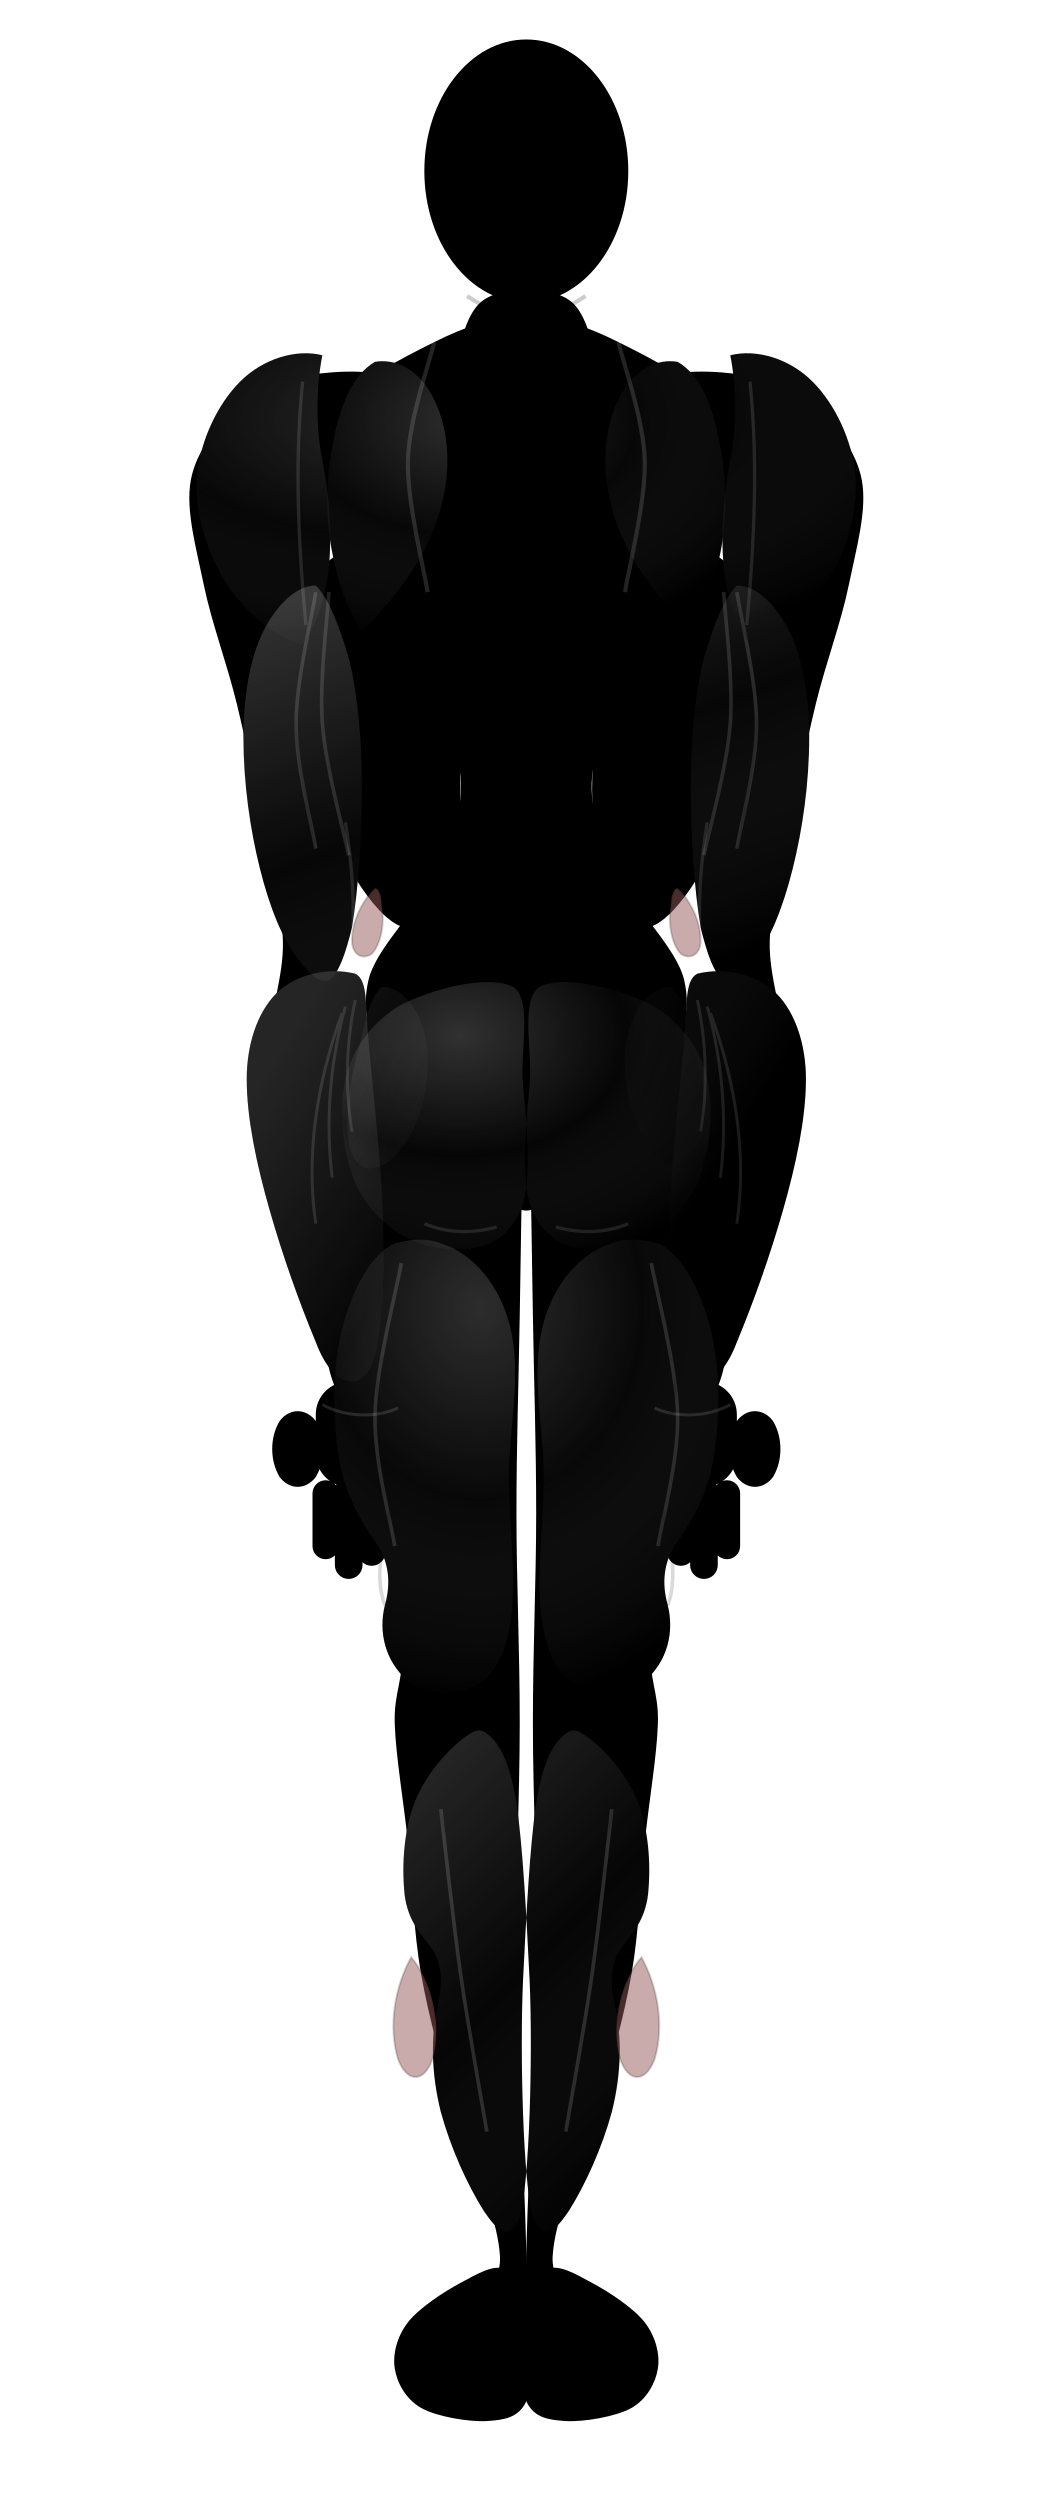
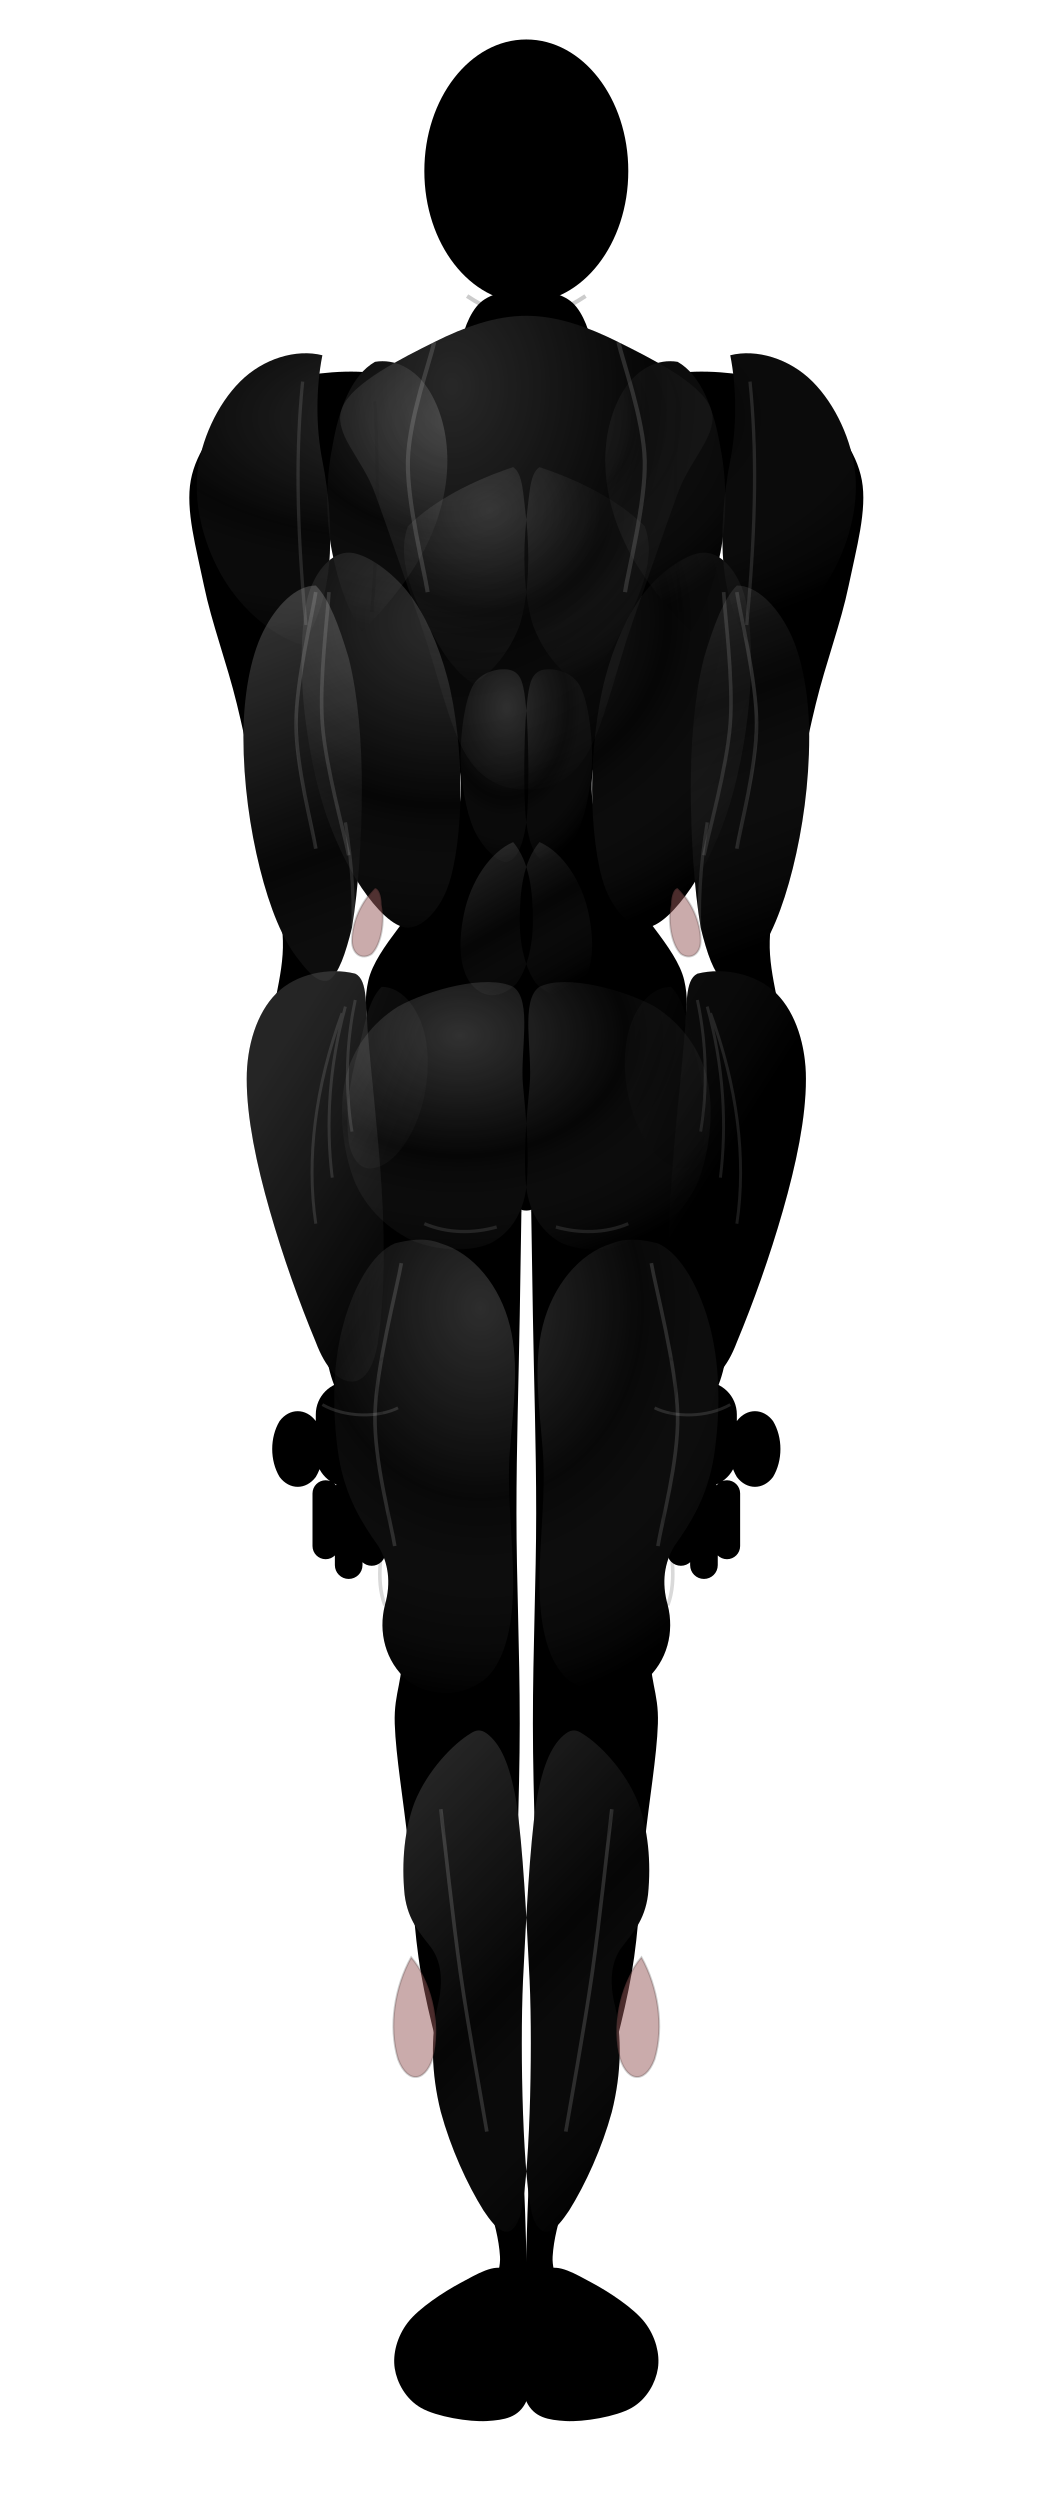
<svg xmlns="http://www.w3.org/2000/svg" id="muscle-figure-back" class="muscle-figure" viewBox="0 0 320 760" role="img" aria-label="Figura muscular, vista posterior">
  <defs>
    <radialGradient id="shadeVolume" cx="38%" cy="28%" r="75%">
      <stop offset="0%" stop-color="#fff" stop-opacity="0.16" />
      <stop offset="55%" stop-color="#fff" stop-opacity="0.04" />
      <stop offset="100%" stop-color="#000" stop-opacity="0.12" />
    </radialGradient>
    <linearGradient id="shadeCore" x1="0" y1="0" x2="0" y2="1">
      <stop offset="0%" stop-color="#000" stop-opacity="0.16" />
      <stop offset="45%" stop-color="#000" stop-opacity="0.02" />
      <stop offset="100%" stop-color="#000" stop-opacity="0.18" />
    </linearGradient>
    <linearGradient id="shadeLimb" x1="0" y1="0" x2="1" y2="0.2">
      <stop offset="0%" stop-color="#fff" stop-opacity="0.1" />
      <stop offset="50%" stop-color="#fff" stop-opacity="0" />
      <stop offset="100%" stop-color="#000" stop-opacity="0.14" />
    </linearGradient>
    <radialGradient id="shadeDeltoide" cx="35%" cy="22%" r="85%">
      <stop offset="0%" stop-color="#fff" stop-opacity="0.24" />
      <stop offset="50%" stop-color="#fff" stop-opacity="0.04" />
      <stop offset="100%" stop-color="#000" stop-opacity="0.20" />
    </radialGradient>
    <linearGradient id="shadeBrazo" x1="0.2" y1="0" x2="0.75" y2="1">
      <stop offset="0%" stop-color="#fff" stop-opacity="0.22" />
      <stop offset="50%" stop-color="#fff" stop-opacity="0.03" />
      <stop offset="100%" stop-color="#000" stop-opacity="0.20" />
    </linearGradient>
    <linearGradient id="shadeAntebrazo" x1="0.15" y1="0" x2="0.9" y2="0.35">
      <stop offset="0%" stop-color="#fff" stop-opacity="0.18" />
      <stop offset="50%" stop-color="#fff" stop-opacity="0.03" />
      <stop offset="100%" stop-color="#000" stop-opacity="0.18" />
    </linearGradient>
    <radialGradient id="shadeGluteo" cx="32%" cy="20%" r="90%">
      <stop offset="0%" stop-color="#fff" stop-opacity="0.24" />
      <stop offset="50%" stop-color="#fff" stop-opacity="0.03" />
      <stop offset="100%" stop-color="#000" stop-opacity="0.20" />
    </radialGradient>
    <radialGradient id="shadeIsquio" cx="38%" cy="15%" r="88%">
      <stop offset="0%" stop-color="#fff" stop-opacity="0.22" />
      <stop offset="48%" stop-color="#fff" stop-opacity="0.04" />
      <stop offset="100%" stop-color="#000" stop-opacity="0.20" />
    </radialGradient>
    <linearGradient id="shadeGemelos" x1="0.2" y1="0" x2="0.7" y2="1">
      <stop offset="0%" stop-color="#fff" stop-opacity="0.20" />
      <stop offset="50%" stop-color="#fff" stop-opacity="0.03" />
      <stop offset="100%" stop-color="#000" stop-opacity="0.18" />
    </linearGradient>
+     <radialGradient id="shadeTrapecio" cx="30%" cy="15%" r="90%">
+       <stop offset="0%" stop-color="#fff" stop-opacity="0.22" />
+       <stop offset="60%" stop-color="#fff" stop-opacity="0.03" />
+       <stop offset="100%" stop-color="#000" stop-opacity="0.18" />
+     </radialGradient>
+     <radialGradient id="shadeRomboides" cx="35%" cy="20%" r="85%">
+       <stop offset="0%" stop-color="#fff" stop-opacity="0.20" />
+       <stop offset="55%" stop-color="#fff" stop-opacity="0.03" />
+       <stop offset="100%" stop-color="#000" stop-opacity="0.18" />
+     </radialGradient>
+     <radialGradient id="shadeDorsal" cx="32%" cy="18%" r="90%">
+       <stop offset="0%" stop-color="#fff" stop-opacity="0.22" />
+       <stop offset="55%" stop-color="#fff" stop-opacity="0.03" />
+       <stop offset="100%" stop-color="#000" stop-opacity="0.20" />
+     </radialGradient>
+     <radialGradient id="shadeEspalda" cx="35%" cy="20%" r="85%">
+       <stop offset="0%" stop-color="#fff" stop-opacity="0.20" />
+       <stop offset="55%" stop-color="#fff" stop-opacity="0.03" />
+       <stop offset="100%" stop-color="#000" stop-opacity="0.18" />
+     </radialGradient>
+     <linearGradient id="shadeErector" x1="0.2" y1="0" x2="0.7" y2="1">
+       <stop offset="0%" stop-color="#fff" stop-opacity="0.20" />
+       <stop offset="50%" stop-color="#fff" stop-opacity="0.03" />
+       <stop offset="100%" stop-color="#000" stop-opacity="0.18" />
+     </linearGradient>
  </defs>
  <g class="body-decor depth-limbs" aria-hidden="true">
    <path id="brazo-base-der" d="M200,116 C203.33,112 218,112.67 226,114 C234,115.33 242,118.67 248,124 C254,129.33 260.33,137 262,146 C263.67,155 260.33,166.67 258,178 C255.67,189.33 251,201.67 248,214 C245,226.33 242.33,240 240,252 C237.67,264 234.33,274.67 234,286 C233.67,297.33 238.33,307.67 238,320 C237.67,332.33 234.33,347.33 232,360 C229.67,372.67 226.33,385.67 224,396 C221.67,406.33 220.67,416.33 218,422 C215.33,427.67 211,430 208,430 C205,430 200.33,427.67 200,422 C199.67,416.33 204.33,406.33 206,396 C207.67,385.67 208.67,372.67 210,360 C211.33,347.33 211.67,333 214,320 C216.33,307 221,295 224,282 C227,269 230.67,255.67 232,242 C233.33,228.33 233.67,212.67 232,200 C230.33,187.33 226.33,176.33 222,166 C217.67,155.67 209.67,146.33 206,138 C202.33,129.67 196.67,120 200,116 Z" />
    <path id="mano-der" d="M206,420 L214,420 A10,10 0 0 1 224,430 L224,442 A10,10 0 0 1 214,452 L206,452 A10,10 0 0 1 196,442 L196,430 A10,10 0 0 1 206,420 Z M196,456 A4,4 0 0 1 204,456 L204,466 A4,4 0 0 1 196,466 Z M202.8,454.2 A4.2,4.2 0 0 1 211.2,454.2 L211.2,471.8 A4.2,4.2 0 0 1 202.8,471.8 Z M209.8,453.2 A4.2,4.2 0 0 1 218.2,453.2 L218.2,475.8 A4.2,4.2 0 0 1 209.8,475.8 Z M217,454 A4,4 0 0 1 225,454 L225,470 A4,4 0 0 1 217,470 Z M224,432 C227,428 232,428 235,432 C238,437 238,444 235,449 C232,453 227,453 224,449 C221,444 221,437 224,432 Z" />
    <path id="brazo-base-izq" d="M120,116 C116.67,112 102,112.67 94,114 C86,115.33 78,118.67 72,124 C66,129.33 59.67,137 58,146 C56.33,155 59.67,166.67 62,178 C64.33,189.33 69,201.67 72,214 C75,226.33 77.67,240 80,252 C82.33,264 85.67,274.67 86,286 C86.33,297.33 81.67,307.67 82,320 C82.33,332.33 85.67,347.33 88,360 C90.33,372.67 93.67,385.67 96,396 C98.33,406.33 99.33,416.33 102,422 C104.67,427.67 109,430 112,430 C115,430 119.67,427.67 120,422 C120.33,416.33 115.67,406.33 114,396 C112.33,385.67 111.33,372.67 110,360 C108.67,347.33 108.33,333 106,320 C103.67,307 99,295 96,282 C93,269 89.33,255.67 88,242 C86.67,228.33 86.33,212.67 88,200 C89.67,187.33 93.67,176.33 98,166 C102.33,155.67 110.33,146.33 114,138 C117.67,129.67 123.33,120 120,116 Z" />
    <path id="mano-izq" d="M114,420 L106,420 A10,10 0 0 0 96,430 L96,442 A10,10 0 0 0 106,452 L114,452 A10,10 0 0 0 124,442 L124,430 A10,10 0 0 0 114,420 Z M124,456 A4,4 0 0 0 116,456 L116,466 A4,4 0 0 0 124,466 Z M117.2,454.2 A4.2,4.2 0 0 0 108.8,454.2 L108.8,471.8 A4.2,4.2 0 0 0 117.2,471.8 Z M110.2,453.2 A4.2,4.2 0 0 0 101.8,453.2 L101.8,475.8 A4.2,4.2 0 0 0 110.2,475.8 Z M103,454 A4,4 0 0 0 95,454 L95,470 A4,4 0 0 0 103,470 Z M96,432 C93,428 88,428 85,432 C82,437 82,444 85,449 C88,453 93,453 96,449 C99,444 99,437 96,432 Z" />
    <path id="pierna-base-der" d="M160,300 C166.67,301 190,301 200,306 C210,311 215.5,320.67 220,330 C224.5,339.33 226.33,351.33 227,362 C227.67,372.67 225.83,384.33 224,394 C222.17,403.67 217.33,415.67 216,420 C213.33,435 209,446.67 206,460 C203,473.33 199,489.33 198,500 C197,510.67 200.33,514 200,524 C199.67,534 197.33,547.33 196,560 C194.67,572.67 194.33,586.67 192,600 C189.67,613.33 185.33,628.67 182,640 C178.67,651.33 174.33,660.33 172,668 C169.67,675.67 168.33,680.67 168,686 C167.67,691.33 171.33,696.67 170,700 C168.67,703.33 161.17,722.67 160,706 C158.83,689.33 162.67,630.33 163,600 C163.33,569.67 162,547.33 162,524 C162,500.67 163,480.67 163,460 C163,439.33 162.33,420 162,400 C161.67,380 161.33,356.67 161,340 C160.67,323.33 154.17,305.67 160,300 Z" />
    <path id="pie-der" d="M166,690 C169.67,688 175,691.33 180,694 C185,696.67 192.67,701.67 196,706 C199.33,710.33 200.67,715.67 200,720 C199.33,724.33 196.67,729.33 192,732 C187.33,734.67 177.33,736.33 172,736 C166.67,735.67 162.33,735 160,730 C157.67,725 157,712.67 158,706 C159,699.33 162.33,692 166,690 Z" />
    <path id="pierna-base-izq" d="M160,300 C153.33,301 130,301 120,306 C110,311 104.5,320.67 100,330 C95.5,339.33 93.67,351.33 93,362 C92.33,372.67 94.17,384.33 96,394 C97.83,403.67 102.67,415.67 104,420 C106.67,435 111,446.67 114,460 C117,473.33 121,489.33 122,500 C123,510.67 119.67,514 120,524 C120.33,534 122.67,547.33 124,560 C125.33,572.67 125.67,586.67 128,600 C130.33,613.33 134.67,628.67 138,640 C141.33,651.33 145.67,660.33 148,668 C150.33,675.67 151.67,680.67 152,686 C152.33,691.33 148.67,696.67 150,700 C151.33,703.33 158.83,722.67 160,706 C161.17,689.33 157.33,630.33 157,600 C156.67,569.67 158,547.33 158,524 C158,500.67 157,480.67 157,460 C157,439.33 157.67,420 158,400 C158.33,380 158.67,356.67 159,340 C159.33,323.33 165.83,305.67 160,300 Z" />
    <path id="pie-izq" d="M154,690 C150.33,688 145,691.33 140,694 C135,696.67 127.33,701.67 124,706 C120.67,710.33 119.33,715.67 120,720 C120.67,724.33 123.33,729.33 128,732 C132.67,734.67 142.67,736.33 148,736 C153.33,735.67 157.67,735 160,730 C162.33,725 163,712.67 162,706 C161,699.33 157.67,692 154,690 Z" />
  </g>
  <g class="body-decor depth-torso" aria-hidden="true">
    <ellipse id="cabeza" cx="160" cy="52" rx="31" ry="40" />
    <path id="cuello" d="M160,88 C164.67,88 170.67,89 174,92 C177.33,95 179.67,101.67 180,106 C180.33,110.33 179.33,115.67 176,118 C172.67,120.33 165.33,120 160,120 C154.67,120 147.33,120.33 144,118 C140.67,115.67 139.67,110.33 140,106 C140.33,101.67 142.67,95 146,92 C149.33,89 155.33,88 160,88 Z" />
    <path id="torso-base" d="M160,112 C174,112 192.67,116.33 202,120 C211.33,123.67 215,126.67 216,134 C217,141.33 211.67,153 208,164 C204.33,175 198.67,188 194,200 C189.33,212 181,225 180,236 C179,247 183.33,255.67 188,266 C192.67,276.33 205.67,288 208,298 C210.33,308 207.33,317 202,326 C196.67,335 183,345 176,352 C169,359 165.33,368 160,368 C154.67,368 151,359 144,352 C137,345 123.33,335 118,326 C112.67,317 109.67,308 112,298 C114.33,288 127.33,276.33 132,266 C136.67,255.67 141,247 140,236 C139,225 130.67,212 126,200 C121.33,188 115.67,175 112,164 C108.33,153 103,141.33 104,134 C105,126.67 108.67,123.67 118,120 C127.33,116.33 146,112 160,112 Z" />
    <g class="body-decor-detail">
      <path d="M142,90 C148,94 154,96.5 160,96.5 C166,96.5 172,94 178,90" fill="none" stroke="rgba(0,0,0,0.2)" stroke-width="1.25" />
      <path d="M160,96 C160,120 160,206 160,240 C160,274 160,290 160,300" fill="none" stroke="rgba(0,0,0,0.18)" stroke-width="1.25" />
      <path d="M160,116 C163.33,120 174,133 180,140 C186,147 193.33,155 196,158 M160,116 C156.67,120 146,133 140,140 C134,147 126.67,155 124,158" fill="none" stroke="rgba(255,255,255,0.12)" stroke-width="1.1" />
      <path d="M176,150 C179.67,150.67 189,159.33 192,166 C195,172.67 195.67,184.33 194,190 C192.33,195.67 185.67,201.33 182,200 C178.33,198.67 174,188.33 172,182 C170,175.67 169.33,167.33 170,162 C170.67,156.67 172.33,149.33 176,150 Z M144,150 C140.33,150.67 131,159.33 128,166 C125,172.67 124.33,184.33 126,190 C127.67,195.67 134.33,201.33 138,200 C141.67,198.67 146,188.33 148,182 C150,175.67 150.67,167.33 150,162 C149.33,156.67 147.67,149.33 144,150 Z" fill="url(#shadeVolume)" stroke="none" opacity="0.7" />
      <path d="M184,138 C187.67,140 203,143 206,150 C209,157 206,175.67 202,180 C198,184.33 186,180.67 182,176 C178,171.33 178.67,156 178,152" fill="none" stroke="rgba(255,255,255,0.1)" stroke-width="1.1" />
      <path d="M136,138 C132.33,140 117,143 114,150 C111,157 114,175.67 118,180 C122,184.33 134,180.67 138,176 C142,171.33 141.33,156 142,152" fill="none" stroke="rgba(255,255,255,0.1)" stroke-width="1.1" />
+       <path id="trapecio-fibra-superior-media" d="M124,138 C138,144 182,144 196,138" fill="none" stroke="rgba(0,0,0,0.16)" stroke-width="1.1" />
+       <path id="trapecio-fibra-media-inferior" d="M132,188 C144,194 176,194 188,188" fill="none" stroke="rgba(0,0,0,0.16)" stroke-width="1.1" />
+       <path d="M150,100 C142,108 132,116 126,124 M170,100 C178,108 188,116 194,124" fill="none" stroke="rgba(255,255,255,0.12)" stroke-width="1" />
+       <path d="M128,155 C140,157 150,158 160,158 M192,155 C180,157 170,158 160,158" fill="none" stroke="rgba(0,0,0,0.1)" stroke-width="1" />
+       <path d="M140,196 C148,208 155,218 160,228 M180,196 C172,208 165,218 160,228" fill="none" stroke="rgba(255,255,255,0.12)" stroke-width="1" />
      <path d="M180,244 C180.67,248.33 184,260.67 184,270 C184,279.33 180.67,295 180,300 M140,244 C139.33,248.33 136,260.67 136,270 C136,279.33 139.33,295 140,300" fill="none" stroke="rgba(0,0,0,0.14)" stroke-width="1.1" />
      <path d="M160,300 C166.67,300 175.67,307.33 180,314 C184.33,320.67 186.33,331.67 186,340 C185.67,348.33 181,358.67 178,364 C175,369.33 171,371.33 168,372 C165,372.67 162.67,368 160,368 C157.33,368 155,372.67 152,372 C149,371.33 145,369.33 142,364 C139,358.67 134.33,348.33 134,340 C133.67,331.67 135.67,320.67 140,314 C144.33,307.33 153.33,300 160,300 Z" fill="url(#shadeCore)" stroke="none" opacity="0.6" />
    </g>
  </g>
  <g class="depth-torso">
    <path id="trapecio" data-muscle="trapecio" class="muscle-path" d="M160,96 C169.33,96 178.67,99.33 188,104 C197.33,108.67 213,116.33 216,124 C219,131.67 210,139 206,150 C202,161 196.67,176.67 192,190 C187.33,203.33 183.33,221.67 178,230 C172.67,238.33 166,240 160,240 C154,240 147.33,238.33 142,230 C136.67,221.67 132.67,203.33 128,190 C123.33,176.67 118,161 114,150 C110,139 101,131.67 104,124 C107,116.33 122.67,108.67 132,104 C141.33,99.33 150.67,96 160,96 Z" />
+     <path id="romboides" data-muscle="romboides" class="muscle-path" d="M164,142 C176,146 188,152 196,160 C199,168 196,178 191,188 C186,198 182,204 176,208 C170,204 165,198 162,190 C159,180 159,168 160,158 C161,150 161,144 164,142 Z M156,142 C144,146 132,152 124,160 C121,168 124,178 129,188 C134,198 138,204 144,208 C150,204 155,198 158,190 C161,180 161,168 160,158 C159,150 159,144 156,142 Z" />
    <path id="dorsal-ancho" data-muscle="dorsal-ancho" class="muscle-path" d="M214,168 C219,168 223.67,173 226,180 C228.33,187 228.67,199.33 228,210 C227.33,220.67 225,234 222,244 C219,254 214.33,263.67 210,270 C205.67,276.33 200.33,282 196,282 C191.67,282 186.67,277 184,270 C181.33,263 180,250.67 180,240 C180,229.33 181.33,216 184,206 C186.67,196 191,186.33 196,180 C201,173.67 209,168 214,168 Z M106,168 C101,168 96.33,173 94,180 C91.67,187 91.33,199.33 92,210 C92.67,220.67 95,234 98,244 C101,254 105.67,263.67 110,270 C114.33,276.33 119.67,282 124,282 C128.33,282 133.33,277 136,270 C138.67,263 140,250.67 140,240 C140,229.33 138.67,216 136,206 C133.33,196 129,186.33 124,180 C119,173.67 111,168 106,168 Z" />
    <path id="espalda-media" data-muscle="espalda-media" class="muscle-path" d="M164,204 C166.67,202.67 173.33,203.67 176,208 C178.67,212.33 180,222.67 180,230 C180,237.33 178.33,246.67 176,252 C173.67,257.33 168.67,262.33 166,262 C163.33,261.67 161,257.67 160,250 C159,242.33 159.33,223.67 160,216 C160.67,208.33 161.33,205.33 164,204 Z M156,204 C153.33,202.67 146.67,203.67 144,208 C141.33,212.33 140,222.67 140,230 C140,237.33 141.67,246.67 144,252 C146.33,257.33 151.33,262.33 154,262 C156.67,261.67 159,257.67 160,250 C161,242.33 160.67,223.67 160,216 C159.33,208.33 158.67,205.33 156,204 Z" />
+     <path id="erectores-espinales" data-muscle="erectores-espinales" class="muscle-path" d="M164,256 C171,259 177,268 179,278 C181,288 180,296 176,300 C172,304 167,303 163,299 C160,295 158,288 158,280 C158,271 159,262 164,256 Z M156,256 C149,259 143,268 141,278 C139,288 140,296 144,300 C148,304 153,303 157,299 C160,295 162,288 162,280 C162,271 161,262 156,256 Z" />
    <path id="gluteos" data-muscle="gluteos" class="muscle-path" d="M164,300 C172,296 190,301 199,306 C207,311 213,319 215,328 C217,337 216,348 213,357 C210,366 203,373 195,377 C188,380 178,381 171,378 C165,375 161,369 160,361 C159,352 160,340 161,330 C162,320 158,304 164,300 Z M156,300 C148,296 130,301 121,306 C113,311 107,319 105,328 C103,337 104,348 107,357 C110,366 117,373 125,377 C132,380 142,381 149,378 C155,375 159,369 160,361 C161,352 160,340 159,330 C158,320 162,304 156,300 Z" />
  </g>
  <g class="depth-limbs">
    <path id="deltoide-posterior" data-muscle="deltoide-posterior" class="muscle-path" d="M206,110 C200,109 194,112 190,118 C186,124 184,132 184,140 C184,150 187,160 192,169 C197,178 204,186 210,192 C214,186 217,178 219,168 C221,158 221,146 219,136 C217,124 213,114 206,110 Z M114,110 C120,109 126,112 130,118 C134,124 136,132 136,140 C136,150 133,160 128,169 C123,178 116,186 110,192 C106,186 103,178 101,168 C99,158 99,146 101,136 C103,124 107,114 114,110 Z" />
    <path id="deltoide-lateral" data-muscle="deltoide-lateral" class="muscle-path" d="M222,108 C230,106 240,109 247,116 C254,123 259,134 260,144 C261,154 258,166 252,176 C246,186 236,194 228,196 C224,190 221,182 220,172 C219,162 220,150 222,140 C224,130 224,118 222,108 Z M98,108 C90,106 80,109 73,116 C66,123 61,134 60,144 C59,154 62,166 68,176 C74,186 84,194 92,196 C96,190 99,182 100,172 C101,162 100,150 98,140 C96,130 96,118 98,108 Z" />
    <path id="triceps" data-muscle="triceps" class="muscle-path" d="M224,178 C230,178 236,184 240,192 C244,200 246,212 246,224 C246,238 244,252 241,264 C238,276 234,286 229,292 C226,296 223,299 220,298 C217,296 215,290 213,282 C211,270 210,254 210,240 C210,226 211,212 214,200 C217,190 220,182 224,178 Z M96,178 C90,178 84,184 80,192 C76,200 74,212 74,224 C74,238 76,252 79,264 C82,276 86,286 91,292 C94,296 97,299 100,298 C103,296 105,290 107,282 C109,270 110,254 110,240 C110,226 109,212 106,200 C103,190 100,182 96,178 Z" />
    <path id="antebrazo-extensor" data-muscle="antebrazo-extensor" class="muscle-path" d="M212,296 C220,294 230,296 236,302 C242,308 245,318 245,328 C245,340 242,354 238,368 C234,382 229,396 224,408 C221,416 217,420 213,420 C209,420 206,415 205,407 C203,393 203,377 204,361 C205,345 207,328 208,316 C209,306 208,298 212,296 Z M108,296 C100,294 90,296 84,302 C78,308 75,318 75,328 C75,340 78,354 82,368 C86,382 91,396 96,408 C99,416 103,420 107,420 C111,420 114,415 115,407 C117,393 117,377 116,361 C115,345 113,328 112,316 C111,306 112,298 108,296 Z" />
    <path id="antebrazo-flexor" data-muscle="antebrazo-flexor" class="muscle-path" d="M204,300 C198,300 193,306 191,314 C189,322 190,332 193,340 C196,348 201,354 206,355 C210,356 213,353 214,347 C215,339 214,329 211,319 C209,311 208,304 204,300 Z M116,300 C122,300 127,306 129,314 C131,322 130,332 127,340 C124,348 119,354 114,355 C110,356 107,353 106,347 C105,339 106,329 109,319 C111,311 112,304 116,300 Z" />
    <path id="isquiotibiales" data-muscle="isquiotibiales" class="muscle-path" d="M200,378 C207,381 213,392 216,404 C219,416 219,430 217,443 C215,455 210,463 205,470 C202,475 201,481 203,488 C205,496 203,505 196,511 C189,516 179,516 172,510 C166,504 164,493 164,481 C164,468 166,454 165,441 C164,428 162,415 165,403 C168,391 176,381 186,378 C191,376 196,377 200,378 Z M120,378 C113,381 107,392 104,404 C101,416 101,430 103,443 C105,455 110,463 115,470 C118,475 119,481 117,488 C115,496 117,505 124,511 C131,516 141,516 148,510 C154,504 156,493 156,481 C156,468 154,454 155,441 C156,428 158,415 155,403 C152,391 144,381 134,378 C129,376 124,377 120,378 Z" />
    <path id="gemelos" data-muscle="gemelos" class="muscle-path" d="M177,527 C182,530 190,538 194,548 C197,556 198,566 197,576 C196,584 192,588 189,592 C186,596 185,602 187,610 C189,619 189,630 186,642 C183,653 178,664 173,672 C169,678 165,682 162,674 C159,664 158,624 159,602 C160,582 161,562 163,548 C165,536 168,530 172,527 C174,525.5 175.5,526 177,527 Z M143,527 C138,530 130,538 126,548 C123,556 122,566 123,576 C124,584 128,588 131,592 C134,596 135,602 133,610 C131,619 131,630 134,642 C137,653 142,664 147,672 C151,678 155,682 158,674 C161,664 162,624 161,602 C160,582 159,562 157,548 C155,536 152,530 148,527 C146,525.5 144.5,526 143,527 Z" />
  </g>
  <g class="body-decor depth-torso" aria-hidden="true">
    <g class="body-decor-detail">
      <path d="M188,104 C189.33,110 195.67,127.33 196,140 C196.33,152.67 191,173.33 190,180 M132,104 C130.67,110 124.33,127.33 124,140 C123.67,152.67 129,173.33 130,180" fill="none" stroke="rgba(255,255,255,0.14)" stroke-width="1.25" />
      <path d="M178,150 C177.33,157.67 175.67,183 174,196 C172.33,209 169,222.67 168,228 M142,150 C142.67,157.67 144.33,183 146,196 C147.67,209 151,222.67 152,228" fill="none" stroke="rgba(0,0,0,0.13)" stroke-width="1.1" />
      <path d="M224,180 C225,186.67 230,207 230,220 C230,233 225,251.67 224,258 M96,180 C95,186.67 90,207 90,220 C90,233 95,251.67 96,258" fill="none" stroke="rgba(255,255,255,0.14)" stroke-width="1.1" />
      <path d="M214,192 C213.67,198.33 211.67,218.33 212,230 C212.33,241.67 215.33,256.67 216,262 M106,192 C106.33,198.33 108.33,218.33 108,230 C107.67,241.67 104.67,256.67 104,262" fill="none" stroke="rgba(0,0,0,0.13)" stroke-width="1.1" />
      <path d="M220,180 C220.33,186.67 223,206.67 222,220 C221,233.33 215.33,253.33 214,260 M100,180 C99.67,186.67 97,206.67 98,220 C99,233.33 104.67,253.33 106,260" fill="none" stroke="rgba(255,255,255,0.13)" stroke-width="1.1" />
      <path d="M196,310 C197.33,314.33 203.33,327.33 204,336 C204.67,344.67 200.67,357.67 200,362 M124,310 C122.67,314.33 116.67,327.33 116,336 C115.33,344.67 119.33,357.67 120,362" fill="none" stroke="rgba(0,0,0,0.13)" stroke-width="1.1" />
      <path d="M198,384 C199.33,391.67 205.67,415.67 206,430 C206.33,444.33 201,463.33 200,470 M122,384 C120.67,391.67 114.33,415.67 114,430 C113.67,444.33 119,463.33 120,470" fill="none" stroke="rgba(255,255,255,0.14)" stroke-width="1.1" />
      <path d="M178,392 C177,400 173.33,425.33 172,440 C170.67,454.67 170.33,473.33 170,480 M142,392 C143,400 146.67,425.33 148,440 C149.33,454.67 149.67,473.33 150,480" fill="none" stroke="rgba(0,0,0,0.13)" stroke-width="1.1" />
      <path d="M186,550 C185,558.33 182.33,583.67 180,600 C177.67,616.33 173.33,640 172,648 M134,550 C135,558.33 137.67,583.67 140,600 C142.33,616.33 146.67,640 148,648" fill="none" stroke="rgba(255,255,255,0.15)" stroke-width="1.1" />
      <path d="M197,312 C204,326 206,340 202,353 C199,362 194,368 188,372 M123,312 C116,326 114,340 118,353 C121,362 126,368 132,372" fill="none" stroke="rgba(0,0,0,0.15)" stroke-width="1.1" />
      <path d="M169,373 C176,375 184,375 191,372 M151,373 C144,375 136,375 129,372" fill="none" stroke="rgba(255,255,255,0.12)" stroke-width="1" />
    </g>
    <g class="body-decor-detail" aria-hidden="true">
+       <path id="trapecio-vol" d="M160,96 C169.33,96 178.67,99.33 188,104 C197.33,108.67 213,116.33 216,124 C219,131.67 210,139 206,150 C202,161 196.67,176.67 192,190 C187.33,203.33 183.33,221.67 178,230 C172.67,238.33 166,240 160,240 C154,240 147.33,238.33 142,230 C136.67,221.67 132.67,203.33 128,190 C123.33,176.67 118,161 114,150 C110,139 101,131.67 104,124 C107,116.33 122.67,108.67 132,104 C141.33,99.33 150.67,96 160,96 Z" fill="url(#shadeTrapecio)" stroke="none" opacity="0.7" />
+       <path id="romboides-vol" d="M164,142 C176,146 188,152 196,160 C199,168 196,178 191,188 C186,198 182,204 176,208 C170,204 165,198 162,190 C159,180 159,168 160,158 C161,150 161,144 164,142 Z M156,142 C144,146 132,152 124,160 C121,168 124,178 129,188 C134,198 138,204 144,208 C150,204 155,198 158,190 C161,180 161,168 160,158 C159,150 159,144 156,142 Z" fill="url(#shadeRomboides)" stroke="none" opacity="0.7" />
+       <path id="dorsal-ancho-vol" d="M214,168 C219,168 223.67,173 226,180 C228.33,187 228.67,199.33 228,210 C227.33,220.67 225,234 222,244 C219,254 214.33,263.67 210,270 C205.67,276.33 200.33,282 196,282 C191.67,282 186.67,277 184,270 C181.33,263 180,250.67 180,240 C180,229.33 181.33,216 184,206 C186.67,196 191,186.33 196,180 C201,173.67 209,168 214,168 Z M106,168 C101,168 96.33,173 94,180 C91.67,187 91.33,199.33 92,210 C92.67,220.67 95,234 98,244 C101,254 105.67,263.67 110,270 C114.33,276.33 119.67,282 124,282 C128.33,282 133.33,277 136,270 C138.67,263 140,250.67 140,240 C140,229.33 138.67,216 136,206 C133.33,196 129,186.33 124,180 C119,173.67 111,168 106,168 Z" fill="url(#shadeDorsal)" stroke="none" opacity="0.8" />
+       <path id="espalda-media-vol" d="M164,204 C166.67,202.67 173.33,203.67 176,208 C178.67,212.33 180,222.67 180,230 C180,237.33 178.33,246.67 176,252 C173.67,257.33 168.67,262.33 166,262 C163.33,261.67 161,257.67 160,250 C159,242.33 159.33,223.67 160,216 C160.67,208.33 161.33,205.33 164,204 Z M156,204 C153.33,202.67 146.67,203.67 144,208 C141.33,212.33 140,222.67 140,230 C140,237.33 141.67,246.67 144,252 C146.33,257.33 151.33,262.33 154,262 C156.67,261.67 159,257.67 160,250 C161,242.33 160.67,223.67 160,216 C159.33,208.33 158.67,205.33 156,204 Z" fill="url(#shadeEspalda)" stroke="none" opacity="0.75" />
+       <path id="erectores-espinales-vol" d="M164,256 C171,259 177,268 179,278 C181,288 180,296 176,300 C172,304 167,303 163,299 C160,295 158,288 158,280 C158,271 159,262 164,256 Z M156,256 C149,259 143,268 141,278 C139,288 140,296 144,300 C148,304 153,303 157,299 C160,295 162,288 162,280 C162,271 161,262 156,256 Z" fill="url(#shadeErector)" stroke="none" opacity="0.7" />
      <path id="gluteos-vol" d="M164,300 C172,296 190,301 199,306 C207,311 213,319 215,328 C217,337 216,348 213,357 C210,366 203,373 195,377 C188,380 178,381 171,378 C165,375 161,369 160,361 C159,352 160,340 161,330 C162,320 158,304 164,300 Z M156,300 C148,296 130,301 121,306 C113,311 107,319 105,328 C103,337 104,348 107,357 C110,366 117,373 125,377 C132,380 142,381 149,378 C155,375 159,369 160,361 C161,352 160,340 159,330 C158,320 162,304 156,300 Z" fill="url(#shadeGluteo)" stroke="none" opacity="0.8" />
    </g>
  </g>
  <g class="body-decor depth-limbs" aria-hidden="true">
    <g class="body-decor-detail">
      <path d="M206,122 C205,142 205,165 207,186 M114,122 C115,142 115,165 113,186" fill="none" stroke="rgba(0,0,0,0.12)" stroke-width="1" />
      <path d="M228,116 C230,136 230,158 227,190 M92,116 C90,136 90,158 93,190" fill="none" stroke="rgba(255,255,255,0.12)" stroke-width="1" />
      <path d="M234,196 C231,218 227,242 224,262 C222,276 221,288 220,296 M86,196 C89,218 93,242 96,262 C98,276 99,288 100,296" fill="none" stroke="rgba(0,0,0,0.14)" stroke-width="1" />
      <path d="M215,250 C213,262 212,276 213,288 M105,250 C107,262 108,276 107,288" fill="none" stroke="rgba(255,255,255,0.12)" stroke-width="1" />
      <path id="triceps-medial-der" d="M206,270 C210,274 213,280 213,286 C213,290 210,292 207,290 C204,287 203,280 204,275 C204,272 205,270 206,270 Z" fill="rgba(150,88,88,0.5)" stroke="rgba(0,0,0,0.18)" stroke-width="0.6" />
      <path id="triceps-medial-izq" d="M114,270 C110,274 107,280 107,286 C107,290 110,292 113,290 C116,287 117,280 116,275 C116,272 115,270 114,270 Z" fill="rgba(150,88,88,0.5)" stroke="rgba(0,0,0,0.18)" stroke-width="0.6" />
      <path d="M216,308 C224,330 227,352 224,372 M215,306 C220,324 221,342 219,358 M212,304 C215,318 215,332 213,344 M104,308 C96,330 93,352 96,372 M105,306 C100,324 99,342 101,358 M108,304 C105,318 105,332 107,344" fill="none" stroke="rgba(255,255,255,0.12)" stroke-width="0.9" />
      <path d="M200,412 C204,414 212,414 217,410 M120,412 C116,414 108,414 103,410" fill="none" stroke="rgba(0,0,0,0.15)" stroke-width="0.9" />
      <path d="M199,428 C205,431 215,431 222,427 M121,428 C115,431 105,431 98,427" fill="none" stroke="rgba(255,255,255,0.13)" stroke-width="0.9" />
      <path d="M200,378 C206,392 208,408 205,424 C203,438 199,450 202,462 C204,470 206,480 203,488 M120,378 C114,392 112,408 115,424 C117,438 121,450 118,462 C116,470 114,480 117,488" fill="none" stroke="rgba(0,0,0,0.15)" stroke-width="1.1" />
      <path d="M188,545 C182,565 178,585 174,605 C170,625 167,645 165,663 M132,545 C138,565 142,585 146,605 C150,625 153,645 155,663" fill="none" stroke="rgba(0,0,0,0.15)" stroke-width="1" />
      <path id="soleo-der" d="M195,595 C200,604 202,616 199,626 C196,634 190,633 188,624 C186,614 189,602 195,595 Z" fill="rgba(150,88,88,0.5)" stroke="rgba(0,0,0,0.18)" stroke-width="0.6" />
      <path id="soleo-izq" d="M125,595 C120,604 118,616 121,626 C124,634 130,633 132,624 C134,614 131,602 125,595 Z" fill="rgba(150,88,88,0.5)" stroke="rgba(0,0,0,0.18)" stroke-width="0.6" />
    </g>
    <g class="body-decor-detail" aria-hidden="true">
      <path id="deltoide-posterior-vol" d="M206,110 C200,109 194,112 190,118 C186,124 184,132 184,140 C184,150 187,160 192,169 C197,178 204,186 210,192 C214,186 217,178 219,168 C221,158 221,146 219,136 C217,124 213,114 206,110 Z M114,110 C120,109 126,112 130,118 C134,124 136,132 136,140 C136,150 133,160 128,169 C123,178 116,186 110,192 C106,186 103,178 101,168 C99,158 99,146 101,136 C103,124 107,114 114,110 Z" fill="url(#shadeDeltoide)" stroke="none" opacity="0.75" />
      <path id="deltoide-lateral-vol" d="M222,108 C230,106 240,109 247,116 C254,123 259,134 260,144 C261,154 258,166 252,176 C246,186 236,194 228,196 C224,190 221,182 220,172 C219,162 220,150 222,140 C224,130 224,118 222,108 Z M98,108 C90,106 80,109 73,116 C66,123 61,134 60,144 C59,154 62,166 68,176 C74,186 84,194 92,196 C96,190 99,182 100,172 C101,162 100,150 98,140 C96,130 96,118 98,108 Z" fill="url(#shadeDeltoide)" stroke="none" opacity="0.7" />
      <path id="triceps-vol" d="M224,178 C230,178 236,184 240,192 C244,200 246,212 246,224 C246,238 244,252 241,264 C238,276 234,286 229,292 C226,296 223,299 220,298 C217,296 215,290 213,282 C211,270 210,254 210,240 C210,226 211,212 214,200 C217,190 220,182 224,178 Z M96,178 C90,178 84,184 80,192 C76,200 74,212 74,224 C74,238 76,252 79,264 C82,276 86,286 91,292 C94,296 97,299 100,298 C103,296 105,290 107,282 C109,270 110,254 110,240 C110,226 109,212 106,200 C103,190 100,182 96,178 Z" fill="url(#shadeBrazo)" stroke="none" opacity="0.85" />
      <path id="antebrazo-extensor-vol" d="M212,296 C220,294 230,296 236,302 C242,308 245,318 245,328 C245,340 242,354 238,368 C234,382 229,396 224,408 C221,416 217,420 213,420 C209,420 206,415 205,407 C203,393 203,377 204,361 C205,345 207,328 208,316 C209,306 208,298 212,296 Z M108,296 C100,294 90,296 84,302 C78,308 75,318 75,328 C75,340 78,354 82,368 C86,382 91,396 96,408 C99,416 103,420 107,420 C111,420 114,415 115,407 C117,393 117,377 116,361 C115,345 113,328 112,316 C111,306 112,298 108,296 Z" fill="url(#shadeAntebrazo)" stroke="none" opacity="0.8" />
      <path id="antebrazo-flexor-vol" d="M204,300 C198,300 193,306 191,314 C189,322 190,332 193,340 C196,348 201,354 206,355 C210,356 213,353 214,347 C215,339 214,329 211,319 C209,311 208,304 204,300 Z M116,300 C122,300 127,306 129,314 C131,322 130,332 127,340 C124,348 119,354 114,355 C110,356 107,353 106,347 C105,339 106,329 109,319 C111,311 112,304 116,300 Z" fill="url(#shadeLimb)" stroke="none" opacity="0.65" />
      <path id="isquiotibiales-vol" d="M200,378 C207,381 213,392 216,404 C219,416 219,430 217,443 C215,455 210,463 205,470 C202,475 201,481 203,488 C205,496 203,505 196,511 C189,516 179,516 172,510 C166,504 164,493 164,481 C164,468 166,454 165,441 C164,428 162,415 165,403 C168,391 176,381 186,378 C191,376 196,377 200,378 Z M120,378 C113,381 107,392 104,404 C101,416 101,430 103,443 C105,455 110,463 115,470 C118,475 119,481 117,488 C115,496 117,505 124,511 C131,516 141,516 148,510 C154,504 156,493 156,481 C156,468 154,454 155,441 C156,428 158,415 155,403 C152,391 144,381 134,378 C129,376 124,377 120,378 Z" fill="url(#shadeIsquio)" stroke="none" opacity="0.8" />
      <path id="gemelos-vol" d="M177,527 C182,530 190,538 194,548 C197,556 198,566 197,576 C196,584 192,588 189,592 C186,596 185,602 187,610 C189,619 189,630 186,642 C183,653 178,664 173,672 C169,678 165,682 162,674 C159,664 158,624 159,602 C160,582 161,562 163,548 C165,536 168,530 172,527 C174,525.5 175.5,526 177,527 Z M143,527 C138,530 130,538 126,548 C123,556 122,566 123,576 C124,584 128,588 131,592 C134,596 135,602 133,610 C131,619 131,630 134,642 C137,653 142,664 147,672 C151,678 155,682 158,674 C161,664 162,624 161,602 C160,582 159,562 157,548 C155,536 152,530 148,527 C146,525.5 144.5,526 143,527 Z" fill="url(#shadeGemelos)" stroke="none" opacity="0.75" />
    </g>
  </g>
</svg>
